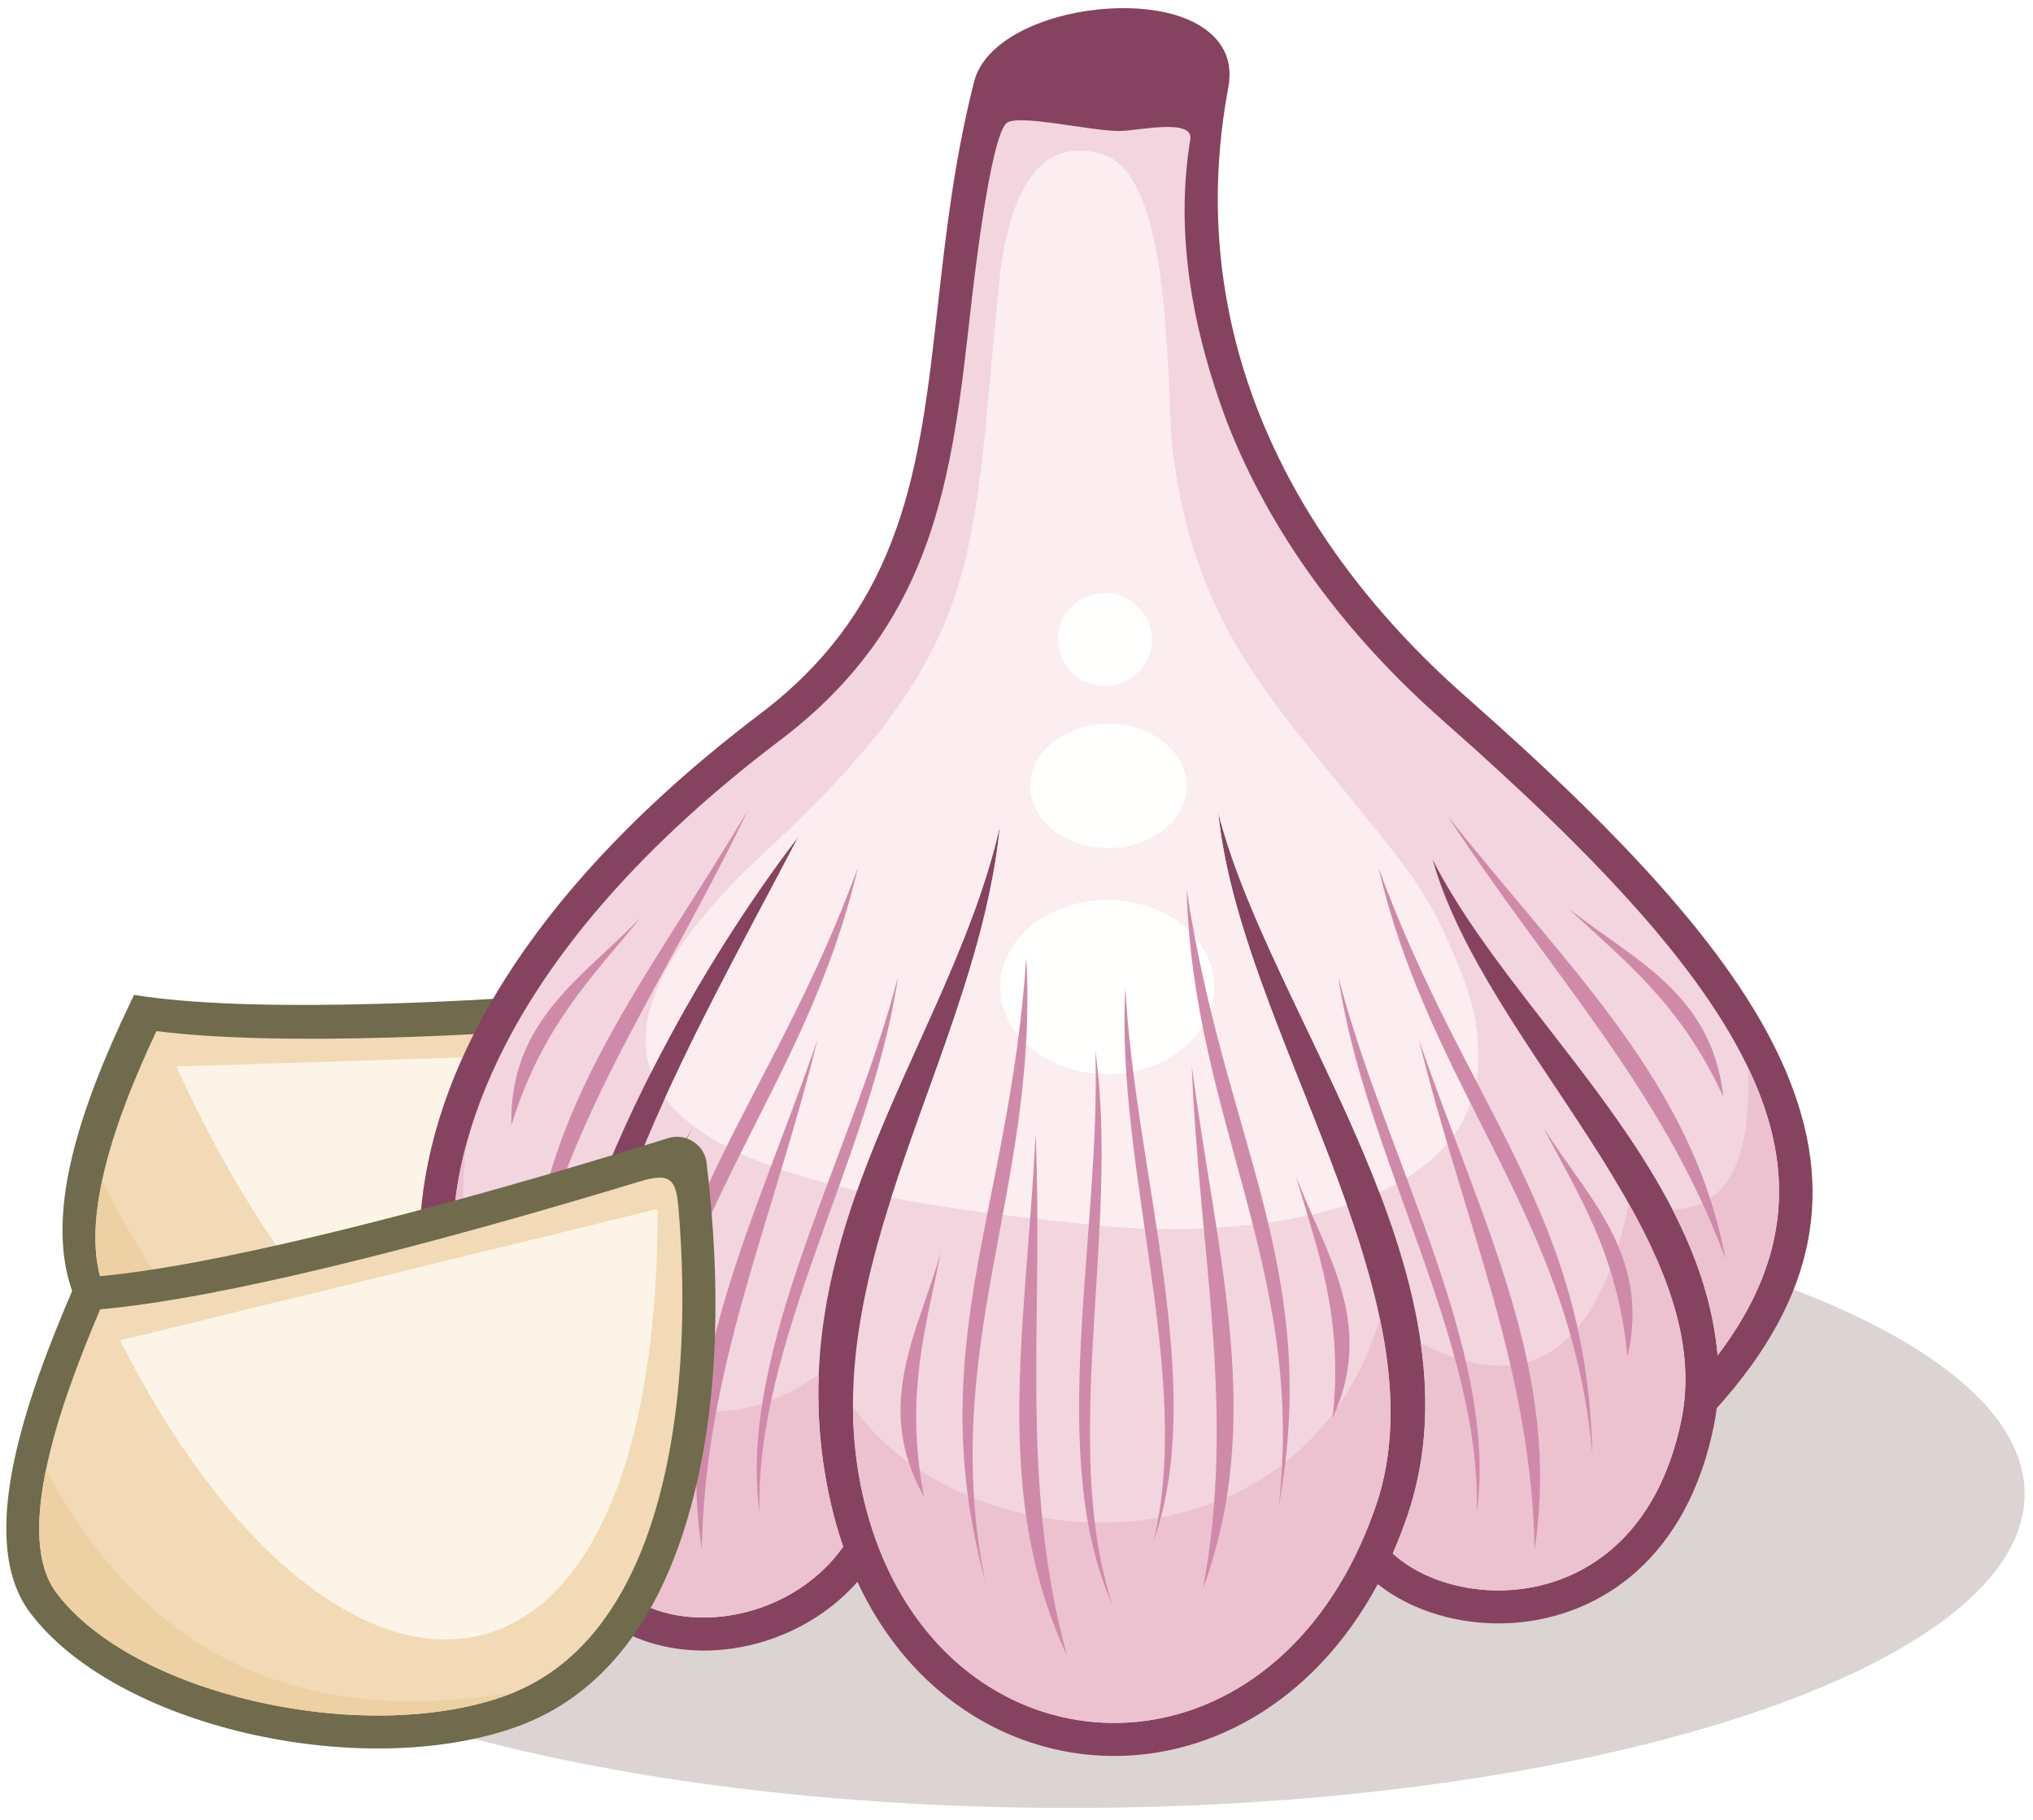
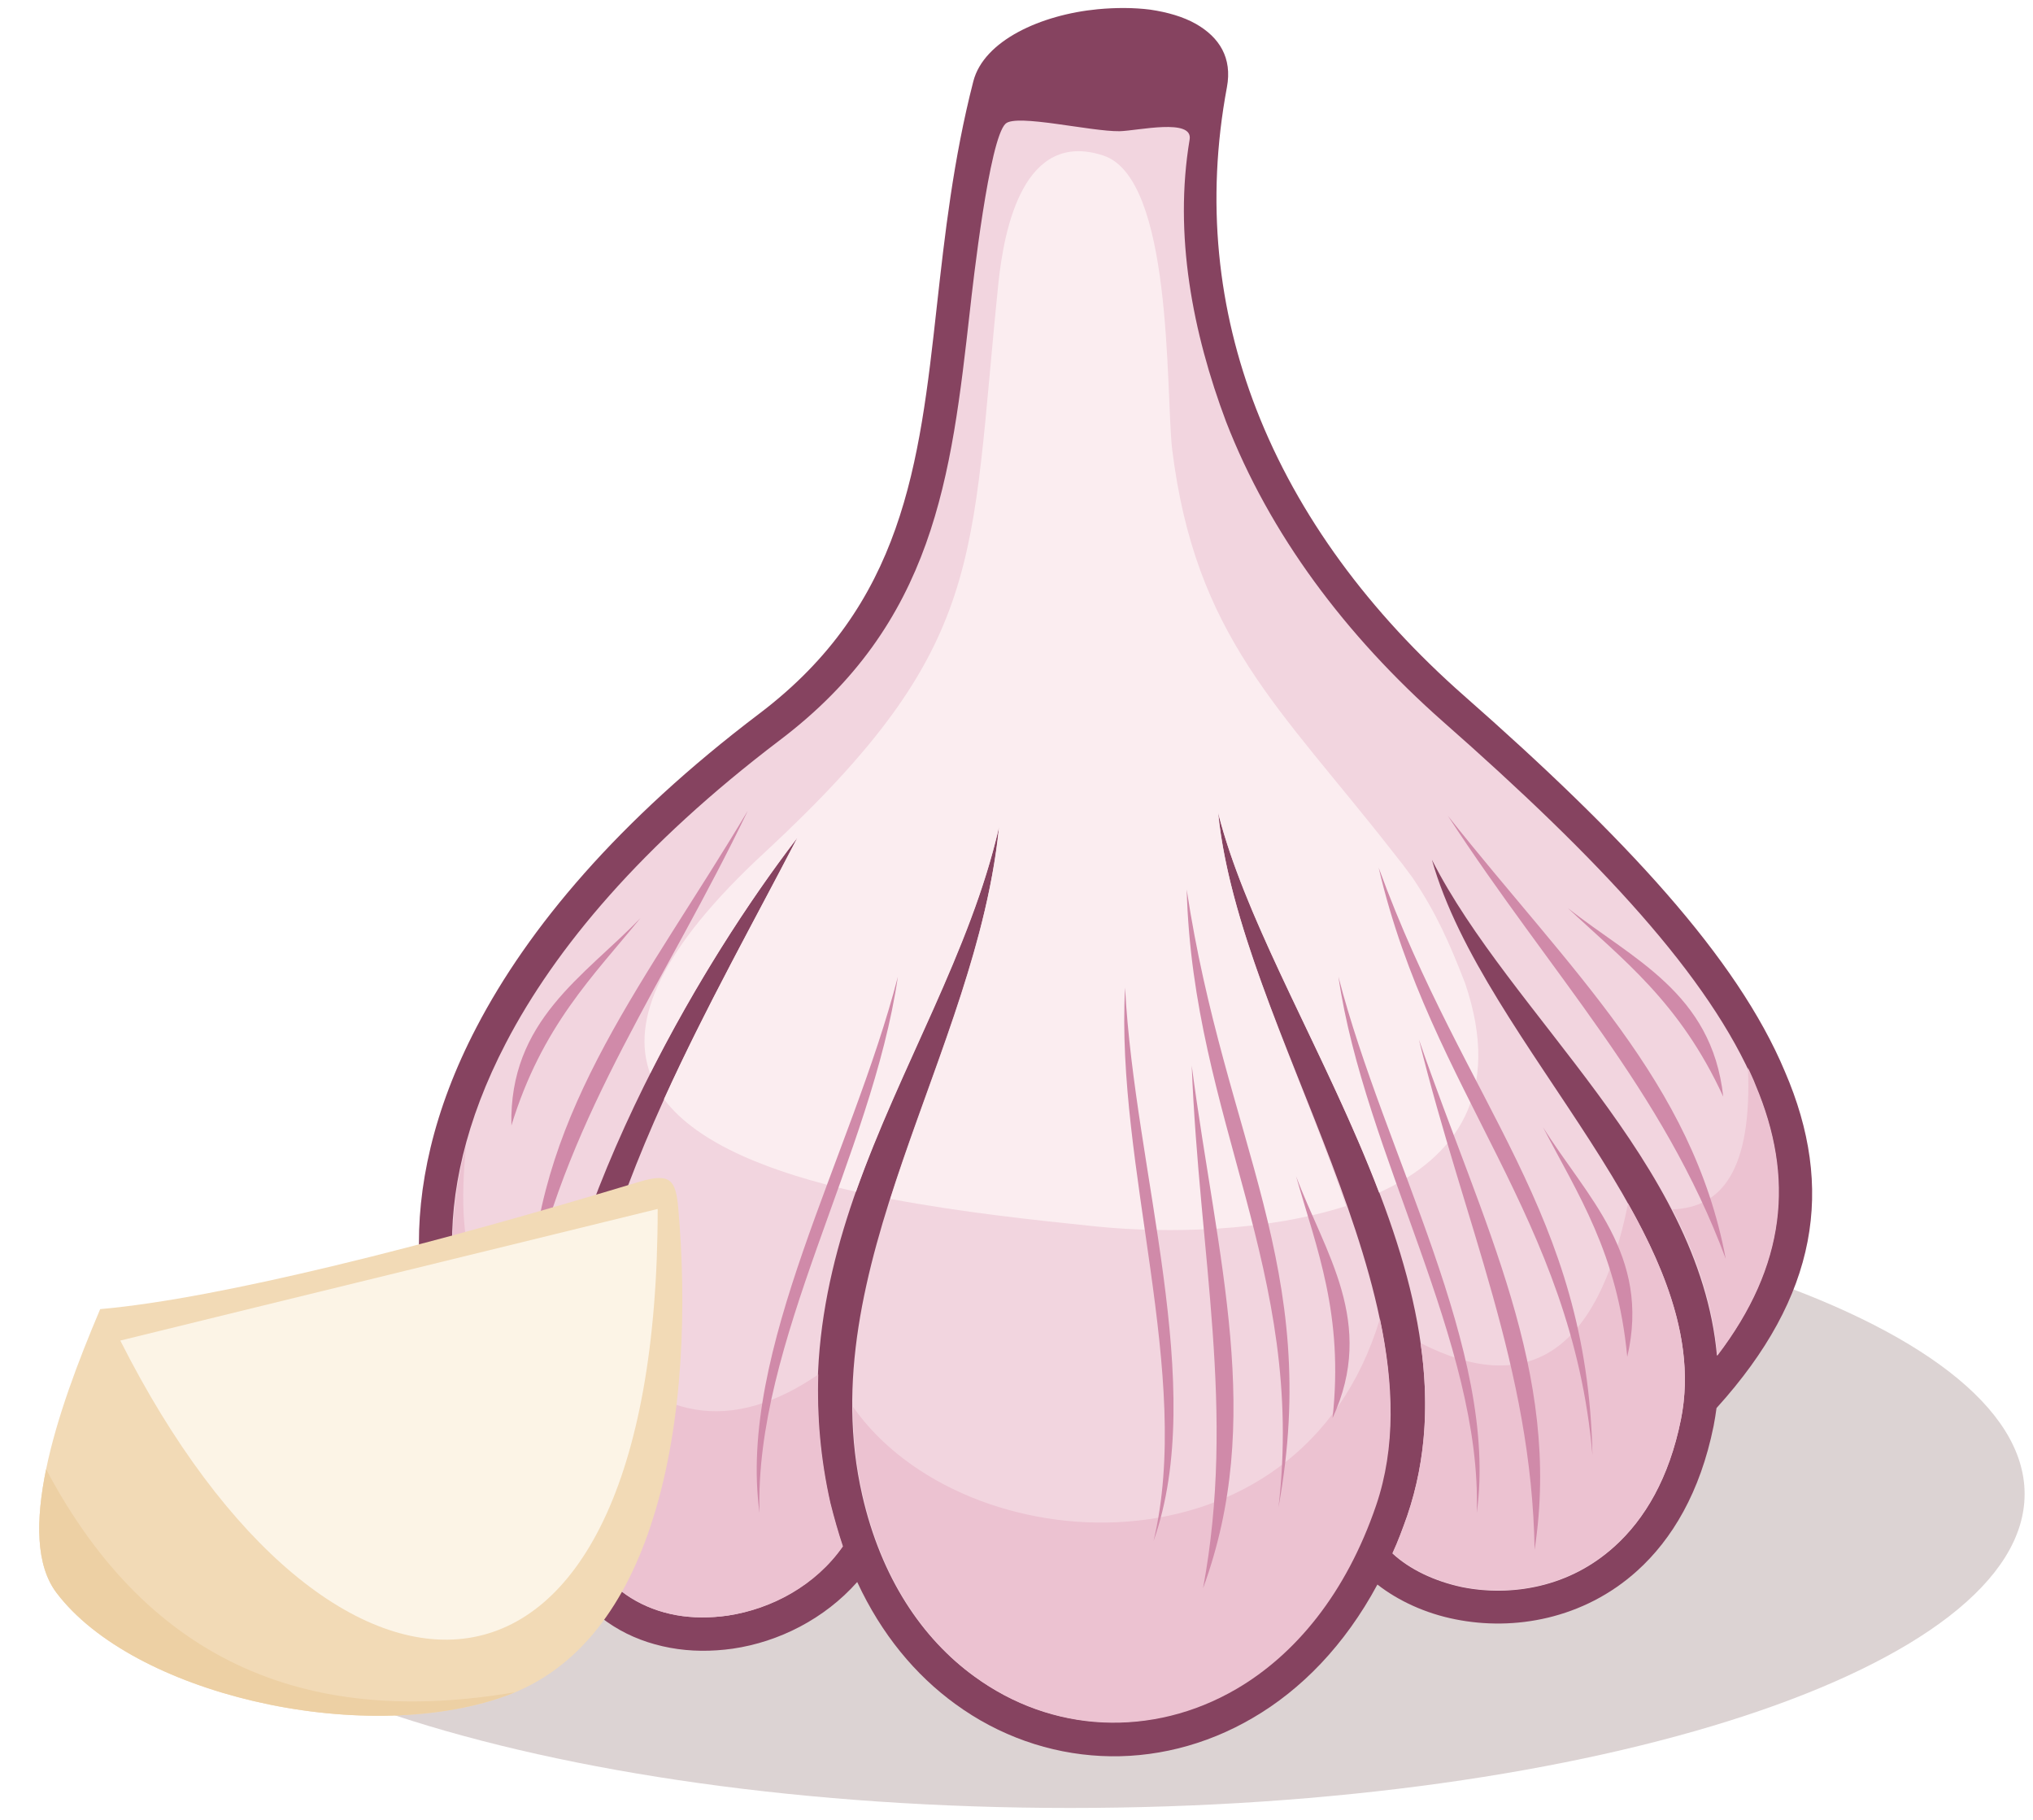
- <svg xmlns="http://www.w3.org/2000/svg" version="1.1" x="0" y="0" width="485" height="434" viewBox="0, 0, 485, 434">
-   <g id="Layer_1">
-     <path d="M34.367,237.69 C48.711,239.736 68.93,240.069 90.676,239.46 C120.261,238.629 152.346,236.059 176.453,233.652 L180.87,233.211 L181.528,237.93 C185.106,263.595 186.054,300.458 176.647,328.104 C169.746,348.383 157.309,363.809 136.367,366.763 C117.895,369.368 93.915,364.204 72.142,354.49 C50.481,344.827 30.81,330.562 20.596,314.807 C14.045,304.703 13.755,291.769 16.693,278.158 C19.482,265.236 25.173,251.591 31.019,239.34 L31.97,237.348 L34.367,237.69" fill="#6F6B4C" />
-     <path d="M92.516,247.529 C71.646,248.114 52.03,247.821 37.315,245.977 C31.974,257.352 26.908,269.776 24.396,281.416 C21.887,293.045 21.913,303.756 26.881,311.418 C35.938,325.389 53.915,338.277 73.911,347.198 C94.352,356.319 116.708,361.19 133.737,358.787 C151.949,356.219 162.909,342.374 169.116,324.131 C177.566,299.302 177.262,266.515 174.342,242.104 C150.536,244.406 120.274,246.749 92.516,247.529" fill="#F2DAB6" />
-     <path d="M24.396,281.416 C21.887,293.045 21.913,303.756 26.881,311.418 C35.938,325.389 53.915,338.277 73.911,347.198 C94.352,356.319 116.708,361.19 133.737,358.787 C134.583,358.669 135.413,358.525 136.226,358.358 C88.153,356.322 49.415,333.869 24.396,281.416" fill="#EDD0A4" />
-     <path d="M42.076,254.412 C92.389,364.807 170.292,381.706 170.302,250.355 C127.561,251.707 84.819,253.06 42.076,254.412" fill="#FCF4E6" />
-     <path d="M255.341,431.297 C380.727,431.297 482.994,397.65 482.994,356.393 C482.994,315.138 380.727,281.489 255.341,281.489 C129.955,281.489 27.69,315.138 27.69,356.393 C27.69,397.65 129.955,431.297 255.341,431.297" fill="#DCD3D3" />
-     <path d="M409.548,335.921 C409.371,337.341 409.137,338.766 408.848,340.194 C405.648,355.944 398.954,367.171 390.604,374.711 C384.209,380.483 376.844,384.081 369.321,385.88 C361.843,387.668 354.221,387.663 347.255,386.247 C340.155,384.805 333.691,381.891 328.688,377.9 C320.885,392.391 310.507,402.952 298.98,409.727 C287.559,416.437 275.027,419.42 262.738,418.824 C250.437,418.228 238.385,414.044 227.937,406.424 C218.464,399.515 210.326,389.786 204.547,377.361 C196.771,386.195 185.894,391.615 174.89,393.24 C169.903,393.975 164.85,393.929 160.016,393.064 C155.13,392.19 150.491,390.478 146.379,387.889 C138.276,382.785 132.267,374.383 130.502,362.428 C130.09,359.637 129.785,356.866 129.571,354.115 C123.627,350.831 118.165,346.061 113.599,340.034 C105.883,329.849 100.718,316.019 100.147,299.665 C99.585,283.554 103.489,264.986 113.846,245.081 C126.124,221.483 147.517,195.919 181.379,170.267 C215.724,144.249 219.446,111.07 223.709,73.061 C225.614,56.092 227.623,38.19 232.392,19.463 C234.859,9.775 248.526,3.604 262.125,2.242 C266.412,1.813 270.721,1.84 274.669,2.368 C278.792,2.92 282.572,4.028 285.613,5.744 C291.215,8.907 294.346,13.868 293.03,20.875 C287.91,48.127 290.806,73.993 300.021,97.725 C309.922,123.227 327.147,146.329 349.586,166.1 C387.765,199.738 414.645,228.543 426.115,255.707 C437.827,283.448 433.706,309.167 409.548,335.921" fill="#864360" />
-     <path d="M290.645,193.888 C302.75,241.959 355.207,304.668 335.735,361.648 C334.673,364.755 333.509,367.733 332.256,370.581 C336.396,374.395 342.232,377.197 348.798,378.532 C354.71,379.734 361.171,379.739 367.499,378.226 C373.78,376.724 379.946,373.705 385.326,368.846 C392.516,362.355 398.307,352.55 401.131,338.651 C410.011,294.956 354.236,249.434 341.78,205.072 C360.463,241.954 405.724,277.387 409.762,323.341 C426.116,301.812 428.232,280.956 418.86,258.762 C407.948,232.916 381.734,204.947 344.372,172.026 C321.024,151.454 303.063,127.315 292.676,100.564 C284.638,79.22 280.196,55.991 283.96,33.294 C284.821,28.108 271.522,31.187 267.254,31.247 C260.309,31.346 242.616,27.013 240.066,29.415 C236.201,33.054 232.262,67.582 231.549,73.925 C227.083,113.741 223.182,148.495 186.133,176.563 C153.301,201.434 132.637,226.07 120.851,248.722 C111.158,267.352 107.499,284.577 108.017,299.417 C108.527,314.015 113.087,326.294 119.895,335.28 C122.668,338.943 125.816,342.049 129.208,344.529 C129.294,298.235 161.889,236.81 190.431,199.637 C165.303,248.085 130.114,305.754 138.311,361.284 C139.705,370.727 144.343,377.295 150.578,381.22 C153.821,383.265 157.506,384.62 161.405,385.317 C165.353,386.023 169.545,386.052 173.749,385.431 C184.283,383.877 194.652,378.226 201.153,368.955 C200.005,365.648 199.011,362.183 198.185,358.562 C183.654,294.853 226.717,249.132 238.548,197.111 C233.094,251.483 193.491,302.564 205.871,356.831 C210.367,376.548 220.215,391.058 232.567,400.067 C241.742,406.758 252.318,410.43 263.109,410.953 C273.911,411.478 284.938,408.848 294.998,402.936 C308.923,394.754 321.039,380.268 328.266,359.118 C345.066,309.959 295.765,245.716 290.645,193.888" fill="#F2D5DF" />
-     <path d="M290.645,193.888 C297.397,220.704 316.703,252.074 329.079,284.464 C347.355,276.161 358.603,260.908 349.564,234.465 C345.846,224.971 342.803,217.833 337.039,209.318 C335.432,207.164 333.833,205.014 332.187,202.892 C305.529,168.705 285.167,151.862 279.684,106.751 C278.201,92.573 279.905,42.318 263.333,36.907 C244.477,30.75 239.731,54.02 238.381,67.182 C231.514,134.18 235.889,153.704 182.818,202.962 C157.387,226.365 150.761,243.356 155.313,255.842 C165.962,234.797 178.547,215.113 190.431,199.637 C180.306,219.159 168.548,240.181 158.653,261.954 C166.749,272.777 184.446,279.528 204.467,284.032 C215.064,254.128 231.835,226.633 238.548,197.111 C235.52,227.294 221.97,256.464 212.631,285.728 C229.502,288.961 247.285,290.838 261.931,292.363 C278.952,294.05 302.478,293.606 321.321,287.461 C310.112,255.589 293.502,222.807 290.645,193.888" fill="#FBEDF0" />
-     <path d="M203.494,335.575 C229.842,373.188 310.129,378.019 329.187,314.574 C332.483,330.209 333,345.263 328.266,359.118 C321.039,380.268 308.923,394.754 294.998,402.936 C284.938,408.848 273.911,411.478 263.109,410.953 C252.318,410.43 241.742,406.758 232.567,400.067 C220.215,391.058 210.367,376.548 205.871,356.831 C204.243,349.697 203.521,342.616 203.494,335.575 z M139.7,318.172 C136.971,332.555 136.201,346.991 138.311,361.284 C139.705,370.727 144.343,377.295 150.578,381.22 C153.821,383.265 157.506,384.62 161.405,385.317 C165.353,386.023 169.545,386.052 173.749,385.431 C184.283,383.877 194.652,378.226 201.153,368.955 C200.005,365.648 199.011,362.183 198.185,358.562 C195.75,347.884 194.939,337.712 195.32,327.933 C174.612,342.019 156.004,339.304 139.7,318.172 z M111.171,273.271 C108.688,282.585 107.736,291.354 108.017,299.417 C108.527,314.015 113.087,326.294 119.895,335.28 C122.668,338.943 125.816,342.049 129.208,344.529 C129.226,334.716 130.71,324.22 133.301,313.42 C113.779,316.601 108.435,300.444 111.171,273.271 z M398.995,288.543 C410.779,288.129 417.985,279.1 417.029,254.704 C417.679,256.062 418.292,257.415 418.86,258.762 C428.232,280.956 426.116,301.812 409.762,323.341 C408.684,311.066 404.663,299.544 398.995,288.543 z M338.945,320.417 C340.918,334.302 340.352,348.136 335.735,361.648 C334.673,364.755 333.509,367.733 332.256,370.581 C336.396,374.395 342.232,377.197 348.798,378.532 C354.71,379.734 361.171,379.739 367.499,378.226 C373.78,376.724 379.946,373.705 385.326,368.846 C392.516,362.355 398.307,352.55 401.131,338.651 C404.576,321.699 398.288,304.474 388.576,287.147 C381.081,323.123 364.217,333.333 338.945,320.417" fill="#ECC2D1" />
-     <path d="M388.248,323.718 C393.942,299.268 378.453,285.412 368.18,268.947 C376.392,284.918 385.93,298.902 388.248,323.718 z M379.886,347.13 C375.008,290.409 341.358,260.666 328.879,207.069 C349.82,264.235 378.657,289.099 379.886,347.13 z M366.09,369.707 C365.358,326.436 349.366,292.152 338.495,248.042 C353.776,292.337 372.57,327.271 366.09,369.707 z M352.292,360.928 C357.635,322.302 330.273,275.637 319.263,232.991 C325.467,275.465 353.617,320.373 352.292,360.928" fill="#D08AA9" />
-     <path d="M145.263,323.718 C139.569,299.268 155.06,285.412 165.333,268.947 C157.119,284.918 147.583,298.902 145.263,323.718 z M153.625,347.13 C158.502,290.409 192.155,260.666 204.631,207.069 C183.693,264.235 154.855,289.099 153.625,347.13 z M167.422,369.707 C168.154,326.436 184.146,292.152 195.016,248.042 C179.736,292.337 160.942,327.271 167.422,369.707 z M181.22,360.928 C175.875,322.302 203.238,275.637 214.249,232.991 C208.045,275.465 179.895,320.373 181.22,360.928" fill="#D08AA9" />
-     <path d="M264.153,256.226 C278.204,256.226 289.665,246.896 289.665,235.455 C289.665,224.015 278.204,214.684 264.153,214.684 C250.101,214.684 238.64,224.015 238.64,235.455 C238.64,246.896 250.101,256.226 264.153,256.226" fill="#FFFFFE" />
-     <path d="M264.425,202.309 C274.711,202.309 283.1,195.652 283.1,187.491 C283.1,179.33 274.711,172.673 264.425,172.673 C254.139,172.673 245.75,179.33 245.75,187.491 C245.75,195.652 254.139,202.309 264.425,202.309" fill="#FFFFFE" />
-     <path d="M263.589,163.618 C269.767,163.618 274.805,158.644 274.805,152.545 C274.805,146.445 269.767,141.471 263.589,141.471 C257.411,141.471 252.373,146.445 252.373,152.545 C252.373,158.644 257.411,163.618 263.589,163.618" fill="#FFFFFE" />
-     <path d="M220.438,357.082 C215.729,332.608 220.978,316.515 224.4,298.885 C219.138,317.565 208.137,335.197 220.438,357.082 z M235.011,377.225 C219.973,321.16 240.712,289.229 244.84,228.489 C247.838,283.438 223.842,321.4 235.011,377.225 z M254.569,395.045 C243.177,353.293 248.951,315.906 247.06,270.517 C244.767,317.317 236.486,356.111 254.569,395.045 z M265.361,382.759 C249.435,347.167 262.667,294.714 261.319,250.691 C267.231,293.206 252.756,344.191 265.361,382.759" fill="#D08AA9" />
-     <path d="M317.909,338.302 C328.381,315.486 315.976,298.811 309.207,280.623 C314.057,297.915 320.603,313.526 317.909,338.302 z M305.031,359.569 C311.602,303.019 284.583,267.143 283.082,212.133 C292.159,272.332 315.438,302.463 305.031,359.569 z M286.996,378.928 C294.938,336.384 286.129,299.594 284.305,254.201 C290.415,300.658 301.838,338.646 286.996,378.928 z M275.234,367.565 C288.199,330.789 270.726,279.593 268.472,235.607 C266.054,278.462 284.646,328.095 275.234,367.565" fill="#D08AA9" />
-     <path d="M122,268.452 C129.324,244.631 141.509,232.882 152.804,218.919 C139.392,232.945 121.405,243.356 122,268.452 z M126.574,306.875 C128.874,264.008 154.39,233.635 178.374,193.383 C158.745,234.353 136.104,264.658 126.574,306.875" fill="#D08AA9" />
-     <path d="M411.125,261.646 C400.725,238.997 387.096,228.957 374.061,216.605 C389.205,228.741 408.408,236.69 411.125,261.646 z M411.656,300.337 C403.726,258.147 374.428,231.402 345.348,194.661 C370.206,232.687 396.644,259.744 411.656,300.337" fill="#D08AA9" />
-     <path d="M20.958,304.68 C35.303,303.672 55.521,299.701 77.267,294.461 C104.897,287.804 132.25,279.904 159.41,271.513 C161.497,270.868 163.553,271.155 165.386,272.346 C167.218,273.537 168.316,275.301 168.574,277.471 C171.993,306.234 171.94,337.38 163.239,364.801 C156.337,386.55 143.901,404.623 122.958,412.036 C104.487,418.575 80.506,418.517 58.734,413.439 C37.073,408.387 17.401,398.309 7.187,384.73 C0.637,376.022 0.347,363.148 3.285,348.91 C6.074,335.395 11.765,320.539 17.61,307.044 L18.562,304.849 L20.958,304.68" fill="#6F6B4C" />
-     <path d="M79.107,302.139 C58.238,307.168 38.622,311.051 23.906,312.34 C18.565,324.852 13.499,338.355 10.988,350.53 C8.479,362.694 8.504,373.399 13.473,380.003 C22.53,392.045 40.507,401.107 60.502,405.77 C80.944,410.537 103.299,410.649 120.329,404.621 C138.541,398.175 149.5,381.996 155.708,362.432 C163.166,338.929 163.802,310.681 161.845,288.015 C161.282,281.504 160.033,279.587 152.686,281.822 C130.367,288.611 103.75,296.2 79.107,302.139" fill="#F2DAB6" />
-     <path d="M10.988,350.53 C8.479,362.694 8.504,373.399 13.473,380.003 C22.53,392.045 40.507,401.107 60.502,405.77 C80.944,410.537 103.299,410.649 120.329,404.621 C121.174,404.321 122.004,404 122.818,403.66 C74.744,411.861 36.007,397.655 10.988,350.53" fill="#EDD0A4" />
-     <path d="M28.668,319.761 C78.98,419.444 156.883,419.756 156.894,288.402 C114.153,298.857 71.411,309.309 28.668,319.761" fill="#FCF4E6" />
+ <svg xmlns="http://www.w3.org/2000/svg" version="1.1" id="Layer_1" x="0px" y="0px" viewBox="0 0 485 434" style="enable-background:new 0 0 485 434;" xml:space="preserve">
+   <style type="text/css">
+ 	.st0{fill:#DCD3D3;}
+ 	.st1{fill:#864360;}
+ 	.st2{fill:#F2D5DF;}
+ 	.st3{fill:#FBEDF0;}
+ 	.st4{fill:#ECC2D1;}
+ 	.st5{fill:#D08AA9;}
+ 	.st6{fill:#F2DAB6;}
+ 	.st7{fill:#EDD0A4;}
+ 	.st8{fill:#FCF4E6;}
+ </style>
+   <g id="Layer_1_1_">
+     <path class="st0" d="M255.3,431.3c125.4,0,227.7-33.6,227.7-74.9c0-41.3-102.3-74.9-227.7-74.9S27.7,315.1,27.7,356.4   C27.7,397.6,130,431.3,255.3,431.3" />
+     <path class="st1" d="M409.5,335.9c-0.2,1.4-0.4,2.8-0.7,4.3c-3.2,15.8-9.9,27-18.2,34.5c-6.4,5.8-13.8,9.4-21.3,11.2   c-7.5,1.8-15.1,1.8-22.1,0.4c-7.1-1.4-13.6-4.4-18.6-8.3c-7.8,14.5-18.2,25.1-29.7,31.8c-11.4,6.7-24,9.7-36.2,9.1   c-12.3-0.6-24.4-4.8-34.8-12.4c-9.5-6.9-17.6-16.6-23.4-29.1c-7.8,8.8-18.7,14.3-29.7,15.9c-5,0.7-10,0.7-14.9-0.2   c-4.9-0.9-9.5-2.6-13.6-5.2c-8.1-5.1-14.1-13.5-15.9-25.5c-0.4-2.8-0.7-5.6-0.9-8.3c-5.9-3.3-11.4-8.1-16-14.1   c-7.7-10.2-12.9-24-13.5-40.4c-0.6-16.1,3.3-34.7,13.7-54.6c12.3-23.6,33.7-49.2,67.5-74.8c34.3-26,38.1-59.2,42.3-97.2   c1.9-17,3.9-34.9,8.7-53.6c2.5-9.7,16.1-15.9,29.7-17.2c4.3-0.4,8.6-0.4,12.5,0.1c4.1,0.6,7.9,1.7,10.9,3.4   c5.6,3.2,8.7,8.1,7.4,15.1c-5.1,27.3-2.2,53.1,7,76.8c9.9,25.5,27.1,48.6,49.6,68.4c38.2,33.6,65.1,62.4,76.5,89.6   C437.8,283.4,433.7,309.2,409.5,335.9" />
+     <path class="st2" d="M290.6,193.9c12.1,48.1,64.6,110.8,45.1,167.8c-1.1,3.1-2.2,6.1-3.5,8.9c4.1,3.8,10,6.6,16.5,8   c5.9,1.2,12.4,1.2,18.7-0.3c6.3-1.5,12.4-4.5,17.8-9.4c7.2-6.5,13-16.3,15.8-30.2c8.9-43.7-46.9-89.2-59.4-133.6   c18.7,36.9,63.9,72.3,68,118.3c16.4-21.5,18.5-42.4,9.1-64.6c-10.9-25.8-37.1-53.8-74.5-86.7c-23.3-20.6-41.3-44.7-51.7-71.5   c-8-21.3-12.5-44.6-8.7-67.3c0.9-5.2-12.4-2.1-16.7-2c-6.9,0.1-24.6-4.2-27.2-1.8c-3.9,3.6-7.8,38.2-8.5,44.5   c-4.5,39.8-8.4,74.6-45.4,102.6c-32.8,24.9-53.5,49.5-65.3,72.2c-9.7,18.6-13.4,35.9-12.8,50.7c0.5,14.6,5.1,26.9,11.9,35.9   c2.8,3.7,5.9,6.8,9.3,9.2c0.1-46.3,32.7-107.7,61.2-144.9c-25.1,48.4-60.3,106.1-52.1,161.6c1.4,9.4,6,16,12.3,19.9   c3.2,2,6.9,3.4,10.8,4.1c3.9,0.7,8.1,0.7,12.3,0.1c10.5-1.6,20.9-7.2,27.4-16.5c-1.1-3.3-2.1-6.8-3-10.4   c-14.5-63.7,28.5-109.4,40.4-161.5c-5.5,54.4-45.1,105.5-32.7,159.7c4.5,19.7,14.3,34.2,26.7,43.2c9.2,6.7,19.8,10.4,30.5,10.9   c10.8,0.5,21.8-2.1,31.9-8c13.9-8.2,26-22.7,33.3-43.8C345.1,310,295.8,245.7,290.6,193.9" />
+     <path class="st3" d="M290.6,193.9c6.8,26.8,26.1,58.2,38.4,90.6c18.3-8.3,29.5-23.6,20.5-50c-3.7-9.5-6.8-16.6-12.5-25.1   c-1.6-2.2-3.2-4.3-4.9-6.4c-26.7-34.2-47-51-52.5-96.1c-1.5-14.2,0.2-64.4-16.4-69.8c-18.9-6.2-23.6,17.1-25,30.3   c-6.9,67-2.5,86.5-55.6,135.8c-25.4,23.4-32.1,40.4-27.5,52.9c10.6-21,23.2-40.7,35.1-56.2c-10.1,19.5-21.9,40.5-31.8,62.3   c8.1,10.8,25.8,17.6,45.8,22.1c10.6-29.9,27.4-57.4,34.1-86.9c-3,30.2-16.6,59.4-25.9,88.6c16.9,3.2,34.7,5.1,49.3,6.6   c17,1.7,40.5,1.2,59.4-4.9C310.1,255.6,293.5,222.8,290.6,193.9" />
+     <path class="st4" d="M203.5,335.6c26.3,37.6,106.6,42.4,125.7-21c3.3,15.6,3.8,30.7-0.9,44.5c-7.2,21.1-19.3,35.6-33.3,43.8   c-10.1,5.9-21.1,8.5-31.9,8c-10.8-0.5-21.4-4.2-30.5-10.9c-12.4-9-22.2-23.5-26.7-43.2C204.2,349.7,203.5,342.6,203.5,335.6z    M139.7,318.2c-2.7,14.4-3.5,28.8-1.4,43.1c1.4,9.4,6,16,12.3,19.9c3.2,2,6.9,3.4,10.8,4.1c3.9,0.7,8.1,0.7,12.3,0.1   c10.5-1.6,20.9-7.2,27.4-16.5c-1.1-3.3-2.1-6.8-3-10.4c-2.4-10.7-3.2-20.9-2.9-30.6C174.6,342,156,339.3,139.7,318.2z M111.2,273.3   c-2.5,9.3-3.4,18.1-3.2,26.1c0.5,14.6,5.1,26.9,11.9,35.9c2.8,3.7,5.9,6.8,9.3,9.2c0-9.8,1.5-20.3,4.1-31.1   C113.8,316.6,108.4,300.4,111.2,273.3z M399,288.5c11.8-0.4,19-9.4,18-33.8c0.6,1.4,1.3,2.7,1.8,4.1c9.4,22.2,7.3,43.1-9.1,64.6   C408.7,311.1,404.7,299.5,399,288.5z M338.9,320.4c2,13.9,1.4,27.7-3.2,41.2c-1.1,3.1-2.2,6.1-3.5,8.9c4.1,3.8,10,6.6,16.5,8   c5.9,1.2,12.4,1.2,18.7-0.3c6.3-1.5,12.4-4.5,17.8-9.4c7.2-6.5,13-16.3,15.8-30.2c3.4-17-2.8-34.2-12.6-51.5   C381.1,323.1,364.2,333.3,338.9,320.4" />
+     <path class="st5" d="M388.2,323.7c5.7-24.4-9.8-38.3-20.1-54.8C376.4,284.9,385.9,298.9,388.2,323.7z M379.9,347.1   c-4.9-56.7-38.5-86.5-51-140.1C349.8,264.2,378.7,289.1,379.9,347.1z M366.1,369.7c-0.7-43.3-16.7-77.6-27.6-121.7   C353.8,292.3,372.6,327.3,366.1,369.7z M352.3,360.9c5.3-38.6-22-85.3-33-127.9C325.5,275.5,353.6,320.4,352.3,360.9" />
+     <path class="st5" d="M181.2,360.9c-5.3-38.6,22-85.3,33-127.9C208,275.5,179.9,320.4,181.2,360.9" />
+     <path class="st5" d="M317.9,338.3c10.5-22.8-1.9-39.5-8.7-57.7C314.1,297.9,320.6,313.5,317.9,338.3z M305,359.6   c6.6-56.5-20.4-92.4-21.9-147.4C292.2,272.3,315.4,302.5,305,359.6z M287,378.9c7.9-42.5-0.9-79.3-2.7-124.7   C290.4,300.7,301.8,338.6,287,378.9z M275.2,367.6c13-36.8-4.5-88-6.8-132C266.1,278.5,284.6,328.1,275.2,367.6" />
+     <path class="st5" d="M122,268.5c7.3-23.8,19.5-35.6,30.8-49.5C139.4,232.9,121.4,243.4,122,268.5z M126.6,306.9   c2.3-42.9,27.8-73.2,51.8-113.5C158.7,234.4,136.1,264.7,126.6,306.9" />
+     <path class="st5" d="M411.1,261.6c-10.4-22.6-24-32.7-37.1-45C389.2,228.7,408.4,236.7,411.1,261.6z M411.7,300.3   c-7.9-42.2-37.2-68.9-66.3-105.7C370.2,232.7,396.6,259.7,411.7,300.3" />
+     <path class="st6" d="M79.1,302.1c-20.9,5-40.5,8.9-55.2,10.2c-5.3,12.5-10.4,26-12.9,38.2c-2.5,12.2-2.5,22.9,2.5,29.5   c9.1,12,27,21.1,47,25.8c20.4,4.8,42.8,4.9,59.8-1.1c18.2-6.4,29.2-22.6,35.4-42.2c7.5-23.5,8.1-51.8,6.1-74.4   c-0.6-6.5-1.8-8.4-9.2-6.2C130.4,288.6,103.8,296.2,79.1,302.1" />
+     <path class="st7" d="M11,350.5c-2.5,12.2-2.5,22.9,2.5,29.5c9.1,12,27,21.1,47,25.8c20.4,4.8,42.8,4.9,59.8-1.1   c0.8-0.3,1.7-0.6,2.5-1C74.7,411.9,36,397.7,11,350.5" />
+     <path class="st8" d="M28.7,319.8c50.3,99.7,128.2,100,128.2-31.4C114.2,298.9,71.4,309.3,28.7,319.8" />
  </g>
</svg>
